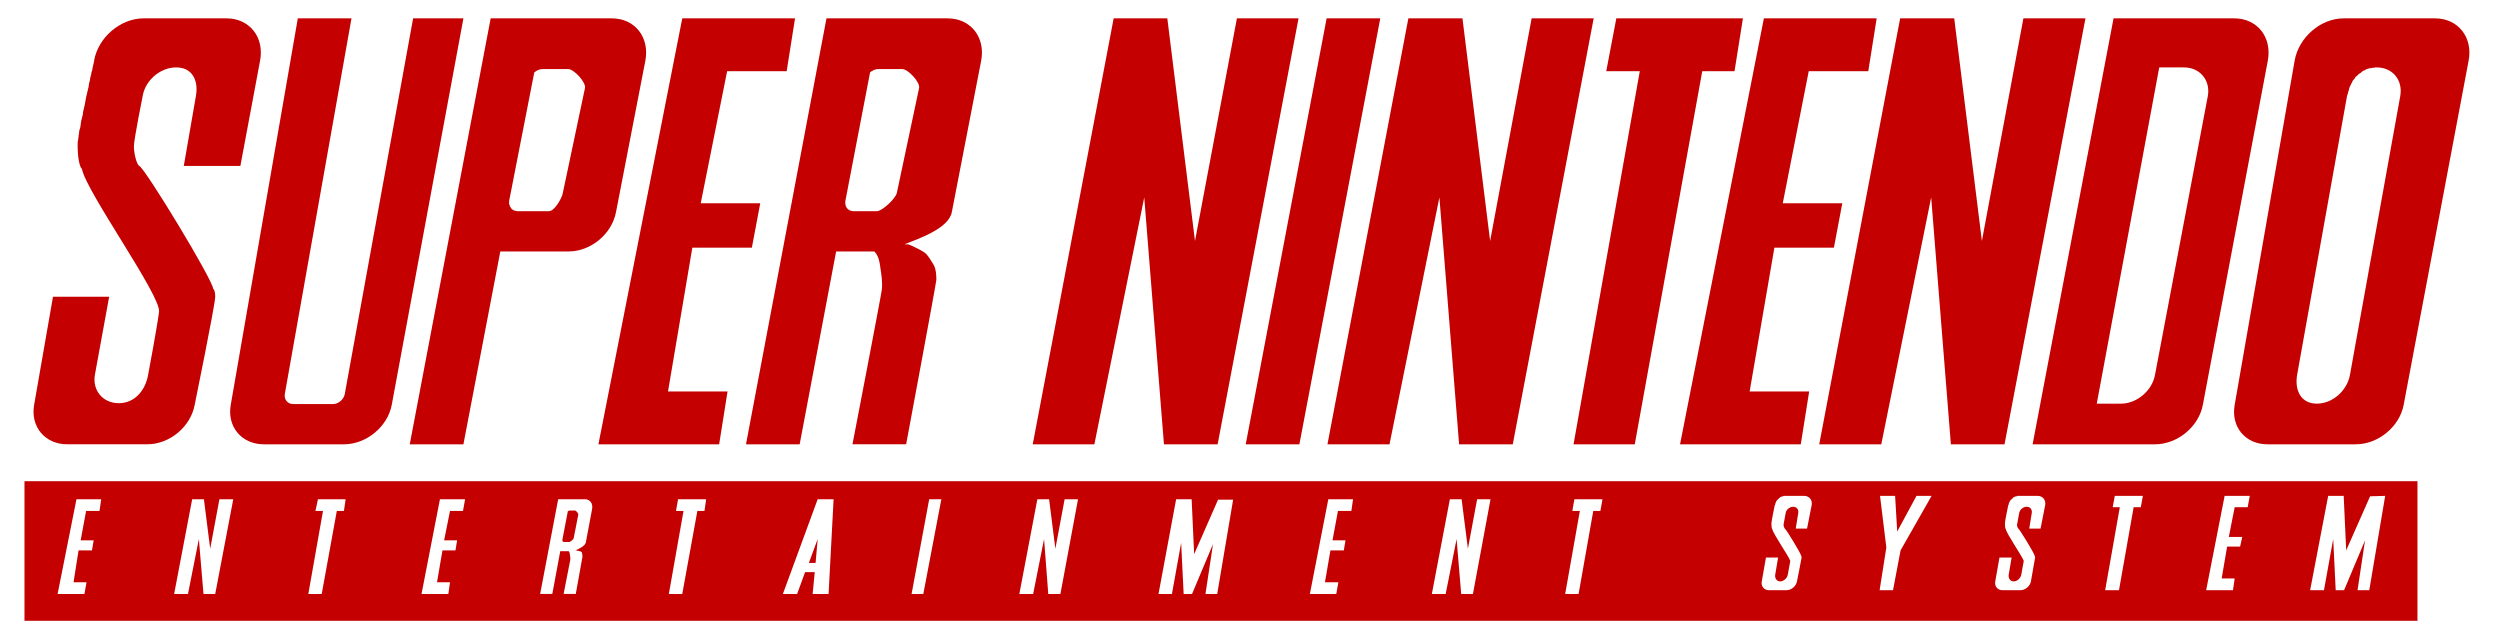
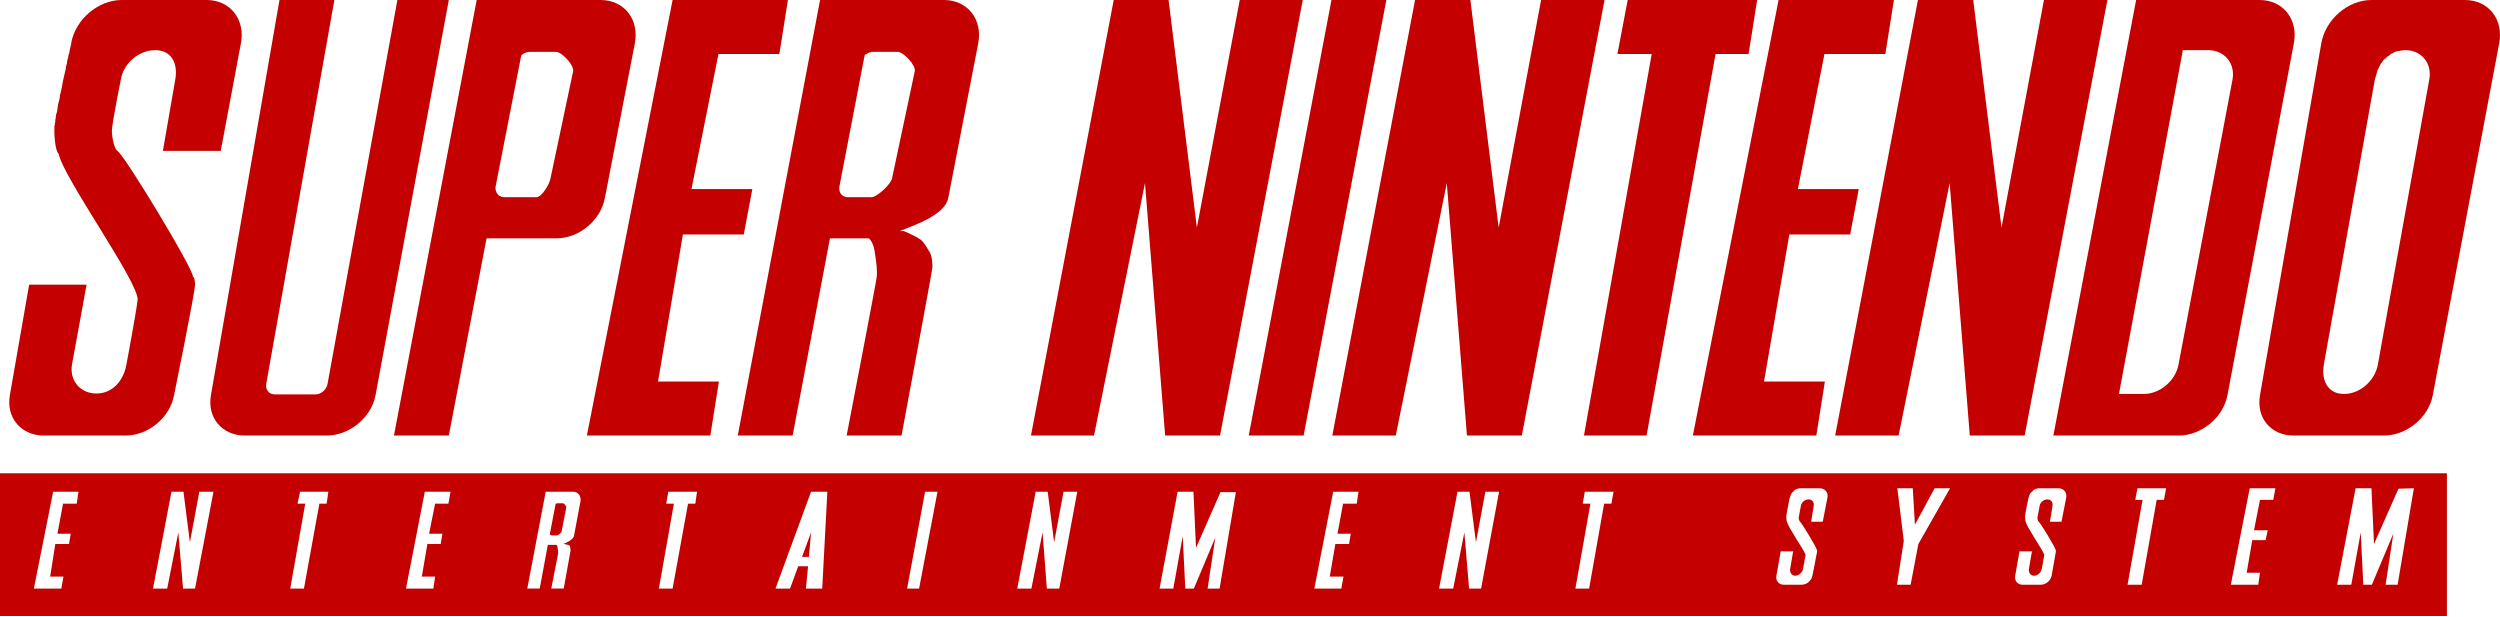
- <svg xmlns="http://www.w3.org/2000/svg" version="1.2" id="Ebene_1" x="0px" y="0px" width="408.49" height="103.438" viewBox="74.938 2 408.49 103.438" xml:space="preserve">
-   <defs id="defs17400" />
-   <g id="g17395" transform="translate(4,2.999965)">
-     <path id="polyline2177" d="M 94.393,2 C 90.635,2 86.981,5.09 86.31,8.918 V 8.987 9.055 9.123 L 86.242,9.191 V 9.33 9.398 L 86.173,9.535 V 9.673 L 86.104,9.81 v 0.206 l -0.068,0.137 v 0.206 l -0.069,0.205 -0.069,0.206 -0.068,0.41 -0.137,0.479 -0.067,0.479 -0.138,0.479 -0.069,0.547 -0.138,0.548 -0.136,0.616 -0.138,0.548 -0.205,1.165 -0.138,0.617 -0.137,0.547 -0.067,0.548 -0.138,0.547 -0.136,0.549 -0.069,0.548 -0.069,0.479 -0.138,0.411 -0.069,0.479 v 0.206 l -0.067,0.137 v 0.206 0.137 l -0.068,0.206 v 0.137 0.138 l -0.069,0.137 v 0.069 0.067 c -0.07,1.675 0.163,3.96 0.685,4.385 0.665,3.688 12.958,20.759 12.604,23.358 -0.332,2.606 -1.781,10.276 -1.781,10.276 -0.446,2.585 -2.21,4.656 -4.794,4.656 -2.586,0 -4.351,-2.064 -3.905,-4.656 l 2.329,-12.741 h -9.179 l -3.083,17.674 c -0.628,3.588 1.801,6.438 5.411,6.438 h 13.085 c 3.624,0 7.076,-2.851 7.739,-6.438 0,0 3.372,-16.508 3.356,-17.674 -0.013,-1.174 -0.341,-1.302 -0.341,-1.302 0,-1.343 -10.939,-19.4 -12.056,-20.072 -0.481,-0.281 -0.877,-2.069 -0.892,-3.15 -0.021,-1.074 1.439,-8.289 1.439,-8.289 0.444,-2.585 2.894,-4.657 5.48,-4.657 2.585,0 3.664,2.072 3.219,4.657 l -1.986,11.439 h 9.247 l 3.22,-17.194 C 114.163,5.09 111.713,2 107.955,2 Z M 119.6,2 108.641,65.16 c -0.628,3.588 1.802,6.438 5.412,6.438 h 13.084 c 3.624,0 7.138,-2.851 7.809,-6.438 L 146.658,2 h -8.219 l -11.167,61.377 c -0.163,0.893 -1.028,1.646 -1.917,1.646 h -6.509 c -0.911,0 -1.519,-0.747 -1.371,-1.646 L 128.369,2 Z m 31.511,0 -13.221,69.597 h 8.768 l 6.029,-31.511 h 11.166 c 3.632,0 7.074,-2.871 7.739,-6.438 l 4.795,-24.73 C 177.111,5.083 174.667,2 170.91,2 h -11.03 z m 31.306,0 -13.699,69.598 h 19.727 l 1.37,-8.632 h -9.727 l 3.974,-23.495 h 9.727 l 1.369,-7.262 h -9.725 l 4.315,-21.578 h 9.728 L 200.843,2 Z m 23.564,0 -13.151,69.597 h 8.769 l 5.96,-31.511 h 6.234 c 0.818,0.764 0.916,2.171 1.025,2.877 0.162,1.025 0.334,2.333 0.207,3.357 -0.113,1.017 -4.797,25.276 -4.797,25.276 h 8.77 c 0,0 4.932,-26.429 4.932,-26.853 0.016,-0.431 0,-1.785 -0.477,-2.534 -0.322,-0.479 -0.873,-1.583 -1.51,-1.985 -1.223,-0.785 -2.604,-1.304 -2.604,-1.304 h -0.619 c 2.512,-0.988 7.24,-2.617 7.744,-5.273 l 4.793,-24.73 C 231.986,5.083 229.537,2 225.779,2 Z m 46.925,0 -13.223,69.598 h 10.07 l 8.15,-40.347 3.221,40.347 h 8.77 L 283.115,2 h -10.07 L 266.195,38.375 261.673,2 Z m 34.797,0 -13.219,69.598 h 8.768 L 296.47,2 Z m 13.355,0 -13.219,69.598 h 10.139 l 8.152,-40.347 3.219,40.347 h 8.77 L 331.339,2 H 321.2 L 314.419,38.375 309.898,2 Z m 33.981,0 -1.646,8.632 h 5.48 l -10.824,60.966 h 10.004 L 349.08,10.632 h 5.273 L 355.724,2 Z m 24.111,0 -13.699,69.598 h 19.727 l 1.371,-8.632 h -9.727 l 4.043,-23.495 h 9.725 l 1.371,-7.262 h -9.727 l 4.244,-21.578 h 9.729 L 377.578,2 Z m 22.264,0 -13.221,69.598 h 10.137 l 8.154,-40.347 3.219,40.347 h 8.768 L 411.693,2 H 401.554 L 394.771,38.375 390.25,2 Z m 34.869,0 -13.225,69.598 h 20.004 c 3.633,0 7.137,-2.851 7.811,-6.438 L 441.488,8.919 C 442.208,5.083 439.767,2 436.009,2 Z m 37.605,0 c -3.76,0 -7.344,3.09 -8.016,6.918 l -9.797,56.241 c -0.635,3.588 1.74,6.438 5.346,6.438 h 14.453 c 3.623,0 7.137,-2.851 7.811,-6.438 L 474.3,8.918 C 475.029,5.09 472.572,2 468.822,2 Z m -30.14,8.015 h 4.043 c 2.584,0 4.348,2.072 3.902,4.657 l -8.631,45.555 c -0.451,2.585 -2.963,4.727 -5.549,4.727 h -3.973 z m 35.277,0 h 0.275 c 2.584,0 4.281,2.072 3.834,4.657 l -8.217,45.555 c -0.449,2.577 -2.83,4.727 -5.412,4.727 -2.588,0 -3.666,-2.142 -3.223,-4.727 l 8.152,-45.555 0.066,-0.206 0.07,-0.206 0.066,-0.273 0.068,-0.206 0.07,-0.274 0.066,-0.206 0.07,-0.206 0.135,-0.204 0.068,-0.206 0.139,-0.206 0.068,-0.205 0.137,-0.206 0.139,-0.137 0.135,-0.205 0.139,-0.206 0.205,-0.138 0.137,-0.138 0.139,-0.137 0.203,-0.138 0.207,-0.137 0.139,-0.137 0.203,-0.138 0.207,-0.068 0.205,-0.137 0.139,-0.069 0.271,-0.069 0.205,-0.067 h 0.205 l 0.205,-0.069 h 0.275 z m -299.489,0.274 h 4.248 c 0.933,0 2.911,2.136 2.741,3.083 l -3.632,17.194 c -0.169,0.89 -1.37,2.944 -2.258,2.944 h -5.14 -0.068 -0.068 l -0.069,-0.067 h -0.067 -0.069 -0.069 -0.069 v -0.069 h -0.069 -0.068 l -0.07,-0.067 h -0.068 l -0.068,-0.069 -0.068,-0.068 h -0.068 V 33.1 l -0.069,-0.068 -0.069,-0.069 v -0.068 l -0.068,-0.068 -0.07,-0.069 V 32.691 32.62 l -0.068,-0.068 v -0.068 -0.068 l -0.07,-0.068 V 32.28 c 0,-0.114 -0.012,-0.285 0,-0.412 l 4.111,-21.03 c 0.377,-0.311 0.837,-0.549 1.302,-0.549 z m 54.594,0 h 0.07 0.068 0.068 0.068 3.975 c 0.934,0 2.922,2.136 2.738,3.083 l -3.633,17.125 c -0.158,0.897 -2.389,3.014 -3.285,3.014 h -3.769 c -0.777,0 -1.313,-0.511 -1.369,-1.23 0,-0.114 -0.017,-0.278 0,-0.412 l 4.042,-21.03 0.066,-0.068 0.07,-0.068 0.135,-0.069 h 0.067 l 0.069,-0.068 0.068,-0.068 h 0.068 l 0.068,-0.069 h 0.07 l 0.135,-0.067 h 0.068 0.067 0.067 v -0.069 h 0.009 z M 74.938,77.626 v 22.812 H 465.943 V 77.626 Z m 287.435,2.397 h 0.066 0.066 0.07 0.066 0.068 3.016 c 0.813,0 1.396,0.65 1.232,1.507 l -0.754,3.838 h -1.848 l 0.408,-2.535 c 0.094,-0.573 -0.244,-1.028 -0.822,-1.028 -0.572,0 -1.137,0.453 -1.232,1.028 l -0.34,1.851 c -0.059,0.109 0.113,0.629 0.203,0.686 0.254,0.146 2.672,4.153 2.672,4.451 0.057,0.148 0.09,0.22 0.066,0.275 -0.068,0.501 -0.754,3.902 -0.754,3.902 -0.146,0.781 -0.906,1.438 -1.711,1.438 h -2.877 c -0.799,0 -1.313,-0.657 -1.166,-1.438 l 0.688,-3.902 h 1.986 L 361,92.904 c -0.092,0.571 0.24,1.095 0.818,1.095 0.555,0 1.145,-0.52 1.236,-1.095 l 0.41,-2.261 c -0.367,-0.945 -2.791,-4.389 -2.947,-5.207 -0.105,-0.093 -0.15,-0.587 -0.135,-0.959 0.021,-0.407 0.547,-2.946 0.547,-2.946 H 361 v -0.068 -0.066 -0.068 l 0.066,-0.138 v -0.067 l 0.066,-0.07 V 80.987 L 361.2,80.92 v -0.07 l 0.068,-0.067 0.07,-0.07 v -0.066 h 0.066 l 0.07,-0.068 0.066,-0.07 0.068,-0.066 v -0.07 h 0.068 l 0.066,-0.066 0.066,-0.068 h 0.07 l 0.068,-0.067 h 0.068 l 0.068,-0.067 h 0.068 0.137 z m 15.752,0 h 2.467 l 0.342,5.824 3.15,-5.824 h 2.469 l -5.07,8.906 -1.232,6.507 h -2.191 l 1.098,-6.988 z m 22.402,0 h 0.066 0.07 0.066 0.07 0.066 3.014 c 0.813,0 1.381,0.65 1.232,1.507 l -0.754,3.838 h -1.85 l 0.412,-2.535 c 0.092,-0.573 -0.242,-1.028 -0.822,-1.028 -0.572,0 -1.143,0.453 -1.232,1.028 l -0.342,1.851 c -0.072,0.109 0.092,0.629 0.203,0.686 0.242,0.146 2.672,4.153 2.672,4.451 0.072,0.148 0.07,0.22 0.07,0.275 -0.094,0.501 -0.686,3.902 -0.686,3.902 -0.148,0.781 -0.916,1.438 -1.715,1.438 h -2.943 c -0.799,0 -1.314,-0.657 -1.168,-1.438 l 0.686,-3.902 h 1.988 l -0.479,2.809 c -0.094,0.571 0.264,1.095 0.822,1.095 0.57,0 1.119,-0.52 1.232,-1.095 l 0.41,-2.261 c -0.375,-0.945 -2.787,-4.389 -2.945,-5.207 -0.105,-0.093 -0.148,-0.587 -0.137,-0.959 0.021,-0.407 0.549,-2.946 0.549,-2.946 l 0.066,-0.068 V 81.398 81.33 l 0.068,-0.138 v -0.067 l 0.068,-0.07 v -0.067 l 0.068,-0.067 V 80.85 l 0.068,-0.067 0.068,-0.07 v -0.066 h 0.07 l 0.064,-0.068 0.068,-0.07 0.068,-0.066 0.068,-0.07 0.068,-0.066 0.068,-0.068 h 0.068 l 0.07,-0.067 h 0.066 l 0.068,-0.067 h 0.066 0.137 z m 15.959,0 h 4.592 l -0.344,1.851 h -1.166 l -2.396,13.563 h -2.26 l 2.396,-13.563 h -1.164 z m 17.947,0 h 4.109 l -0.344,1.851 h -2.123 l -0.957,4.864 h 2.191 l -0.344,1.574 h -2.125 l -0.889,5.206 h 2.121 l -0.271,1.918 h -4.385 z m 16.92,0 h 2.535 l 0.408,8.906 3.906,-8.837 2.465,-0.069 -2.6,15.413 h -1.918 l 1.23,-8.15 -3.426,8.15 h -1.371 l -0.408,-8.358 -1.508,8.358 h -2.262 z m -367.921,0.55 h 4.042 l -0.275,1.916 h -2.191 l -0.89,4.797 h 2.124 l -0.275,1.645 h -2.192 l -0.821,5.207 h 2.123 l -0.343,1.917 H 80.35 Z m 18.906,0 h 1.918 l 1.027,8.083 1.506,-8.083 h 2.262 l -2.947,15.479 h -1.917 l -0.754,-8.976 -1.78,8.976 h -2.262 z m 20.551,0 h 4.521 l -0.273,1.916 h -1.165 l -2.466,13.564 h -2.19 l 2.396,-13.564 h -1.233 z m 19.934,0 h 4.11 l -0.343,1.916 h -2.124 l -0.959,4.797 h 2.124 l -0.274,1.645 h -2.123 l -0.89,5.207 h 2.123 l -0.273,1.917 h -4.384 z m 19.318,0 h 4.383 c 0.813,0 1.327,0.719 1.165,1.574 l -1.027,5.479 c -0.114,0.594 -1.157,1.078 -1.714,1.303 h 0.138 0.068 0.07 v 0.067 h 0.068 0.07 0.066 0.07 l 0.068,0.067 h 0.068 0.068 0.07 v 0.067 h 0.068 0.07 v 0.07 h 0.068 c 0.092,0.165 0.136,0.659 0.136,0.753 0,0.092 -1.097,6.097 -1.097,6.097 h -1.986 c 0,0 1.061,-5.394 1.097,-5.616 0.022,-0.24 -0.026,-0.529 -0.068,-0.753 -0.016,-0.166 -0.024,-0.45 -0.206,-0.618 h -1.371 l -1.301,6.987 h -1.987 z m 19.59,0 h 4.589 l -0.273,1.916 h -1.163 l -2.467,13.564 h -2.192 l 2.397,-13.564 h -1.232 z m 22.811,0 h 2.604 l -0.822,15.479 h -2.604 l 0.342,-3.563 h -1.574 l -1.303,3.563 h -2.327 z m 18.223,0 h 1.986 l -2.947,15.479 h -1.918 z m 17.672,0 h 1.92 l 1.025,8.083 1.51,-8.083 h 2.191 l -2.877,15.479 h -1.986 l -0.686,-8.976 -1.783,8.976 h -2.258 z m 22.676,0 h 2.535 l 0.408,8.974 3.908,-8.904 h 2.463 l -2.602,15.412 h -1.918 l 1.232,-8.152 -3.428,8.152 h -1.369 l -0.41,-8.356 -1.506,8.356 h -2.193 z m 24.865,0 h 4.041 l -0.275,1.916 h -2.191 l -0.889,4.797 h 2.123 l -0.275,1.645 h -2.189 l -0.891,5.207 h 2.189 l -0.342,1.917 h -4.314 z m 19.863,0 h 1.918 l 1.029,8.083 1.506,-8.083 h 2.191 l -2.875,15.479 h -1.918 l -0.754,-8.976 -1.783,8.976 h -2.26 z m 20.346,0 h 4.59 l -0.342,1.916 h -1.164 l -2.398,13.564 h -2.193 l 2.4,-13.564 h -1.232 z M 163.991,82.42 c -0.108,0 -0.198,0.064 -0.276,0.139 l -0.89,4.656 c 0,0.038 0,0.032 0,0.07 0,0.149 0.104,0.273 0.274,0.273 h 0.821 c 0.204,0 0.717,-0.411 0.755,-0.617 l 0.751,-3.836 c 0.036,-0.221 -0.342,-0.687 -0.547,-0.687 z m 40.551,4.658 -1.438,3.905 h 1.096 z" style="fill:#c40000" />
+ <svg xmlns="http://www.w3.org/2000/svg" version="1.2" baseProfile="tiny" id="Ebene_1" x="0px" y="0px" width="399.49px" height="98.438px" viewBox="74.938 2 399.49 98.438" xml:space="preserve">
+   <g>
+     <path id="polyline2177" fill="#C40000" d="M94.393,2c-3.758,0-7.412,3.09-8.083,6.918v0.069v0.068v0.068l-0.068,0.068V9.33v0.068   l-0.069,0.137v0.138L86.104,9.81v0.206l-0.068,0.137v0.206l-0.069,0.205l-0.069,0.206l-0.068,0.41l-0.137,0.479l-0.067,0.479   l-0.138,0.479l-0.069,0.547l-0.138,0.548l-0.136,0.616l-0.138,0.548l-0.205,1.165l-0.138,0.617l-0.137,0.547l-0.067,0.548   L84.322,18.3l-0.136,0.549l-0.069,0.548l-0.069,0.479l-0.138,0.411l-0.069,0.479v0.206l-0.067,0.137v0.206v0.137l-0.068,0.206   v0.137v0.138l-0.069,0.137v0.069v0.067c-0.07,1.675,0.163,3.96,0.685,4.385c0.665,3.688,12.958,20.759,12.604,23.358   c-0.332,2.606-1.781,10.276-1.781,10.276c-0.446,2.585-2.21,4.656-4.794,4.656c-2.586,0-4.351-2.064-3.905-4.656l2.329-12.741   h-9.179l-3.083,17.674c-0.628,3.588,1.801,6.438,5.411,6.438h13.085c3.624,0,7.076-2.851,7.739-6.438   c0,0,3.372-16.508,3.356-17.674c-0.013-1.174-0.341-1.302-0.341-1.302c0-1.343-10.939-19.4-12.056-20.072   c-0.481-0.281-0.877-2.069-0.892-3.15c-0.021-1.074,1.439-8.289,1.439-8.289c0.444-2.585,2.894-4.657,5.48-4.657   c2.585,0,3.664,2.072,3.219,4.657l-1.986,11.439h9.247l3.22-17.194C114.163,5.09,111.713,2,107.955,2H94.393z M119.6,2   l-10.959,63.16c-0.628,3.588,1.802,6.438,5.412,6.438h13.084c3.624,0,7.138-2.851,7.809-6.438L146.658,2h-8.219l-11.167,61.377   c-0.163,0.893-1.028,1.646-1.917,1.646h-6.509c-0.911,0-1.519-0.747-1.371-1.646L128.369,2H119.6z M151.111,2L137.89,71.597h8.768   l6.029-31.511h11.166c3.632,0,7.074-2.871,7.739-6.438l4.795-24.73C177.111,5.083,174.667,2,170.91,2h-11.03H151.111z M182.417,2   l-13.699,69.598h19.727l1.37-8.632h-9.727l3.974-23.495h9.727l1.369-7.262h-9.725l4.315-21.578h9.728L200.843,2H182.417z    M205.981,2L192.83,71.597h8.769l5.96-31.511h6.234c0.818,0.764,0.916,2.171,1.025,2.877c0.162,1.025,0.334,2.333,0.207,3.357   c-0.113,1.017-4.797,25.276-4.797,25.276h8.77c0,0,4.932-26.429,4.932-26.853c0.016-0.431,0-1.785-0.477-2.534   c-0.322-0.479-0.873-1.583-1.51-1.985c-1.223-0.785-2.604-1.304-2.604-1.304h-0.619c2.512-0.988,7.24-2.617,7.744-5.273   l4.793-24.73C231.986,5.083,229.537,2,225.779,2H205.981z M252.906,2l-13.223,69.598h10.07l8.15-40.347l3.221,40.347h8.77   L283.115,2h-10.07l-6.85,36.375L261.673,2H252.906z M287.703,2l-13.219,69.598h8.768L296.47,2H287.703z M301.058,2l-13.219,69.598   h10.139l8.152-40.347l3.219,40.347h8.77L331.339,2h-10.139l-6.781,36.375L309.898,2H301.058z M335.039,2l-1.646,8.632h5.48   l-10.824,60.966h10.004l11.027-60.966h5.273L355.724,2H335.039z M359.15,2l-13.699,69.598h19.727l1.371-8.632h-9.727l4.043-23.495   h9.725l1.371-7.262h-9.727l4.244-21.578h9.729L377.578,2H359.15z M381.414,2l-13.221,69.598h10.137l8.154-40.347l3.219,40.347   h8.768L411.693,2h-10.139l-6.783,36.375L390.25,2H381.414z M416.283,2l-13.225,69.598h20.004c3.633,0,7.137-2.851,7.811-6.438   l10.615-56.241C442.208,5.083,439.767,2,436.009,2H416.283z M453.888,2c-3.76,0-7.344,3.09-8.016,6.918l-9.797,56.241   c-0.635,3.588,1.74,6.438,5.346,6.438h14.453c3.623,0,7.137-2.851,7.811-6.438L474.3,8.918C475.029,5.09,472.572,2,468.822,2   H453.888z M423.748,10.015h4.043c2.584,0,4.348,2.072,3.902,4.657l-8.631,45.555c-0.451,2.585-2.963,4.727-5.549,4.727h-3.973   L423.748,10.015z M459.025,10.015h0.275c2.584,0,4.281,2.072,3.834,4.657l-8.217,45.555c-0.449,2.577-2.83,4.727-5.412,4.727   c-2.588,0-3.666-2.142-3.223-4.727l8.152-45.555l0.066-0.206l0.07-0.206l0.066-0.273l0.068-0.206l0.07-0.274l0.066-0.206   l0.07-0.206l0.135-0.204l0.068-0.206l0.139-0.206l0.068-0.205l0.137-0.206l0.139-0.137l0.135-0.205l0.139-0.206l0.205-0.138   l0.137-0.138l0.139-0.137l0.203-0.138l0.207-0.137l0.139-0.137l0.203-0.138l0.207-0.068l0.205-0.137l0.139-0.069l0.271-0.069   l0.205-0.067h0.205l0.205-0.069h0.275L459.025,10.015z M159.536,10.289h4.248c0.933,0,2.911,2.136,2.741,3.083l-3.632,17.194   c-0.169,0.89-1.37,2.944-2.258,2.944h-5.14h-0.068h-0.068l-0.069-0.067h-0.067h-0.069h-0.069h-0.069v-0.069h-0.069h-0.068   l-0.07-0.067h-0.068l-0.068-0.069l-0.068-0.068h-0.068V33.1l-0.069-0.068l-0.069-0.069v-0.068l-0.068-0.068l-0.07-0.069v-0.067   V32.62l-0.068-0.068v-0.068v-0.068l-0.07-0.068v-0.068c0-0.114-0.012-0.285,0-0.412l4.111-21.03   C158.611,10.527,159.071,10.289,159.536,10.289z M214.13,10.289h0.07h0.068h0.068h0.068h3.975c0.934,0,2.922,2.136,2.738,3.083   l-3.633,17.125c-0.158,0.897-2.389,3.014-3.285,3.014h-3.769c-0.777,0-1.313-0.511-1.369-1.23c0-0.114-0.017-0.278,0-0.412   l4.042-21.03l0.066-0.068l0.07-0.068l0.135-0.069h0.067l0.069-0.068l0.068-0.068h0.068l0.068-0.069h0.07l0.135-0.067h0.068h0.067   h0.067v-0.069H214.13z M74.938,77.626v22.812h391.005V77.626H74.938z M362.373,80.023h0.066h0.066h0.07h0.066h0.068h3.016   c0.813,0,1.396,0.65,1.232,1.507l-0.754,3.838h-1.848l0.408-2.535c0.094-0.573-0.244-1.028-0.822-1.028   c-0.572,0-1.137,0.453-1.232,1.028l-0.34,1.851c-0.059,0.109,0.113,0.629,0.203,0.686c0.254,0.146,2.672,4.153,2.672,4.451   c0.057,0.148,0.09,0.22,0.066,0.275c-0.068,0.501-0.754,3.902-0.754,3.902c-0.146,0.781-0.906,1.438-1.711,1.438h-2.877   c-0.799,0-1.313-0.657-1.166-1.438l0.688-3.902h1.986L361,92.904c-0.092,0.571,0.24,1.095,0.818,1.095   c0.555,0,1.145-0.52,1.236-1.095l0.41-2.261c-0.367-0.945-2.791-4.389-2.947-5.207c-0.105-0.093-0.15-0.587-0.135-0.959   c0.021-0.407,0.547-2.946,0.547-2.946H361v-0.068v-0.066v-0.068l0.066-0.138v-0.067l0.066-0.07v-0.067l0.068-0.067V80.85   l0.068-0.067l0.07-0.07v-0.066h0.066l0.07-0.068l0.066-0.07l0.068-0.066v-0.07h0.068l0.066-0.066l0.066-0.068h0.07l0.068-0.067   h0.068l0.068-0.067h0.068h0.137L362.373,80.023z M378.125,80.023h2.467l0.342,5.824l3.15-5.824h2.469l-5.07,8.906l-1.232,6.507   h-2.191l1.098-6.988L378.125,80.023z M400.527,80.023h0.066h0.07h0.066h0.07h0.066h3.014c0.813,0,1.381,0.65,1.232,1.507   l-0.754,3.838h-1.85l0.412-2.535c0.092-0.573-0.242-1.028-0.822-1.028c-0.572,0-1.143,0.453-1.232,1.028l-0.342,1.851   c-0.072,0.109,0.092,0.629,0.203,0.686c0.242,0.146,2.672,4.153,2.672,4.451c0.072,0.148,0.07,0.22,0.07,0.275   c-0.094,0.501-0.686,3.902-0.686,3.902c-0.148,0.781-0.916,1.438-1.715,1.438h-2.943c-0.799,0-1.314-0.657-1.168-1.438l0.686-3.902   h1.988l-0.479,2.809c-0.094,0.571,0.264,1.095,0.822,1.095c0.57,0,1.119-0.52,1.232-1.095l0.41-2.261   c-0.375-0.945-2.787-4.389-2.945-5.207c-0.105-0.093-0.148-0.587-0.137-0.959c0.021-0.407,0.549-2.946,0.549-2.946l0.066-0.068   v-0.066v-0.068l0.068-0.138v-0.067l0.068-0.07v-0.067l0.068-0.067V80.85l0.068-0.067l0.068-0.07v-0.066h0.07l0.064-0.068   l0.068-0.07l0.068-0.066l0.068-0.07l0.068-0.066l0.068-0.068h0.068l0.07-0.067h0.066l0.068-0.067h0.066h0.137L400.527,80.023z    M416.486,80.023h4.592l-0.344,1.851h-1.166l-2.396,13.563h-2.26l2.396-13.563h-1.164L416.486,80.023z M434.433,80.023h4.109   l-0.344,1.851h-2.123l-0.957,4.864h2.191l-0.344,1.574h-2.125l-0.889,5.206h2.121l-0.271,1.918h-4.385L434.433,80.023z    M451.353,80.023h2.535l0.408,8.906l3.906-8.837l2.465-0.069l-2.6,15.413h-1.918l1.23-8.15l-3.426,8.15h-1.371l-0.408-8.358   l-1.508,8.358h-2.262L451.353,80.023z M83.432,80.573h4.042l-0.275,1.916h-2.191l-0.89,4.797h2.124l-0.275,1.645h-2.192   l-0.821,5.207h2.123l-0.343,1.917H80.35L83.432,80.573z M102.338,80.573h1.918l1.027,8.083l1.506-8.083h2.262l-2.947,15.479h-1.917   l-0.754-8.976l-1.78,8.976h-2.262L102.338,80.573z M122.889,80.573h4.521l-0.273,1.916h-1.165l-2.466,13.564h-2.19l2.396-13.564   h-1.233L122.889,80.573z M142.823,80.573h4.11l-0.343,1.916h-2.124l-0.959,4.797h2.124l-0.274,1.645h-2.123l-0.89,5.207h2.123   l-0.273,1.917h-4.384L142.823,80.573z M162.141,80.573h4.383c0.813,0,1.327,0.719,1.165,1.574l-1.027,5.479   c-0.114,0.594-1.157,1.078-1.714,1.303h0.138h0.068h0.07v0.067h0.068h0.07h0.066h0.07l0.068,0.067h0.068h0.068h0.07v0.067h0.068   h0.07v0.07h0.068c0.092,0.165,0.136,0.659,0.136,0.753c0,0.092-1.097,6.097-1.097,6.097h-1.986c0,0,1.061-5.394,1.097-5.616   c0.022-0.24-0.026-0.529-0.068-0.753c-0.016-0.166-0.024-0.45-0.206-0.618h-1.371l-1.301,6.987h-1.987L162.141,80.573z    M181.731,80.573h4.589l-0.273,1.916h-1.163l-2.467,13.564h-2.192l2.397-13.564h-1.232L181.731,80.573z M204.542,80.573h2.604   l-0.822,15.479h-2.604l0.342-3.563h-1.574l-1.303,3.563h-2.327L204.542,80.573z M222.765,80.573h1.986l-2.947,15.479h-1.918   L222.765,80.573z M240.437,80.573h1.92l1.025,8.083l1.51-8.083h2.191l-2.877,15.479h-1.986l-0.686-8.976l-1.783,8.976h-2.258   L240.437,80.573z M263.113,80.573h2.535l0.408,8.974l3.908-8.904h2.463l-2.602,15.412h-1.918l1.232-8.152l-3.428,8.152h-1.369   l-0.41-8.356l-1.506,8.356h-2.193L263.113,80.573z M287.978,80.573h4.041l-0.275,1.916h-2.191l-0.889,4.797h2.123l-0.275,1.645   h-2.189l-0.891,5.207h2.189l-0.342,1.917h-4.314L287.978,80.573z M307.841,80.573h1.918l1.029,8.083l1.506-8.083h2.191   l-2.875,15.479h-1.918l-0.754-8.976l-1.783,8.976h-2.26L307.841,80.573z M328.187,80.573h4.59l-0.342,1.916h-1.164l-2.398,13.564   h-2.193l2.4-13.564h-1.232L328.187,80.573z M163.991,82.42c-0.108,0-0.198,0.064-0.276,0.139l-0.89,4.656c0,0.038,0,0.032,0,0.07   c0,0.149,0.104,0.273,0.274,0.273h0.821c0.204,0,0.717-0.411,0.755-0.617l0.751-3.836c0.036-0.221-0.342-0.687-0.547-0.687   L163.991,82.42L163.991,82.42z M204.542,87.078l-1.438,3.905h1.096L204.542,87.078z" />
  </g>
</svg>
